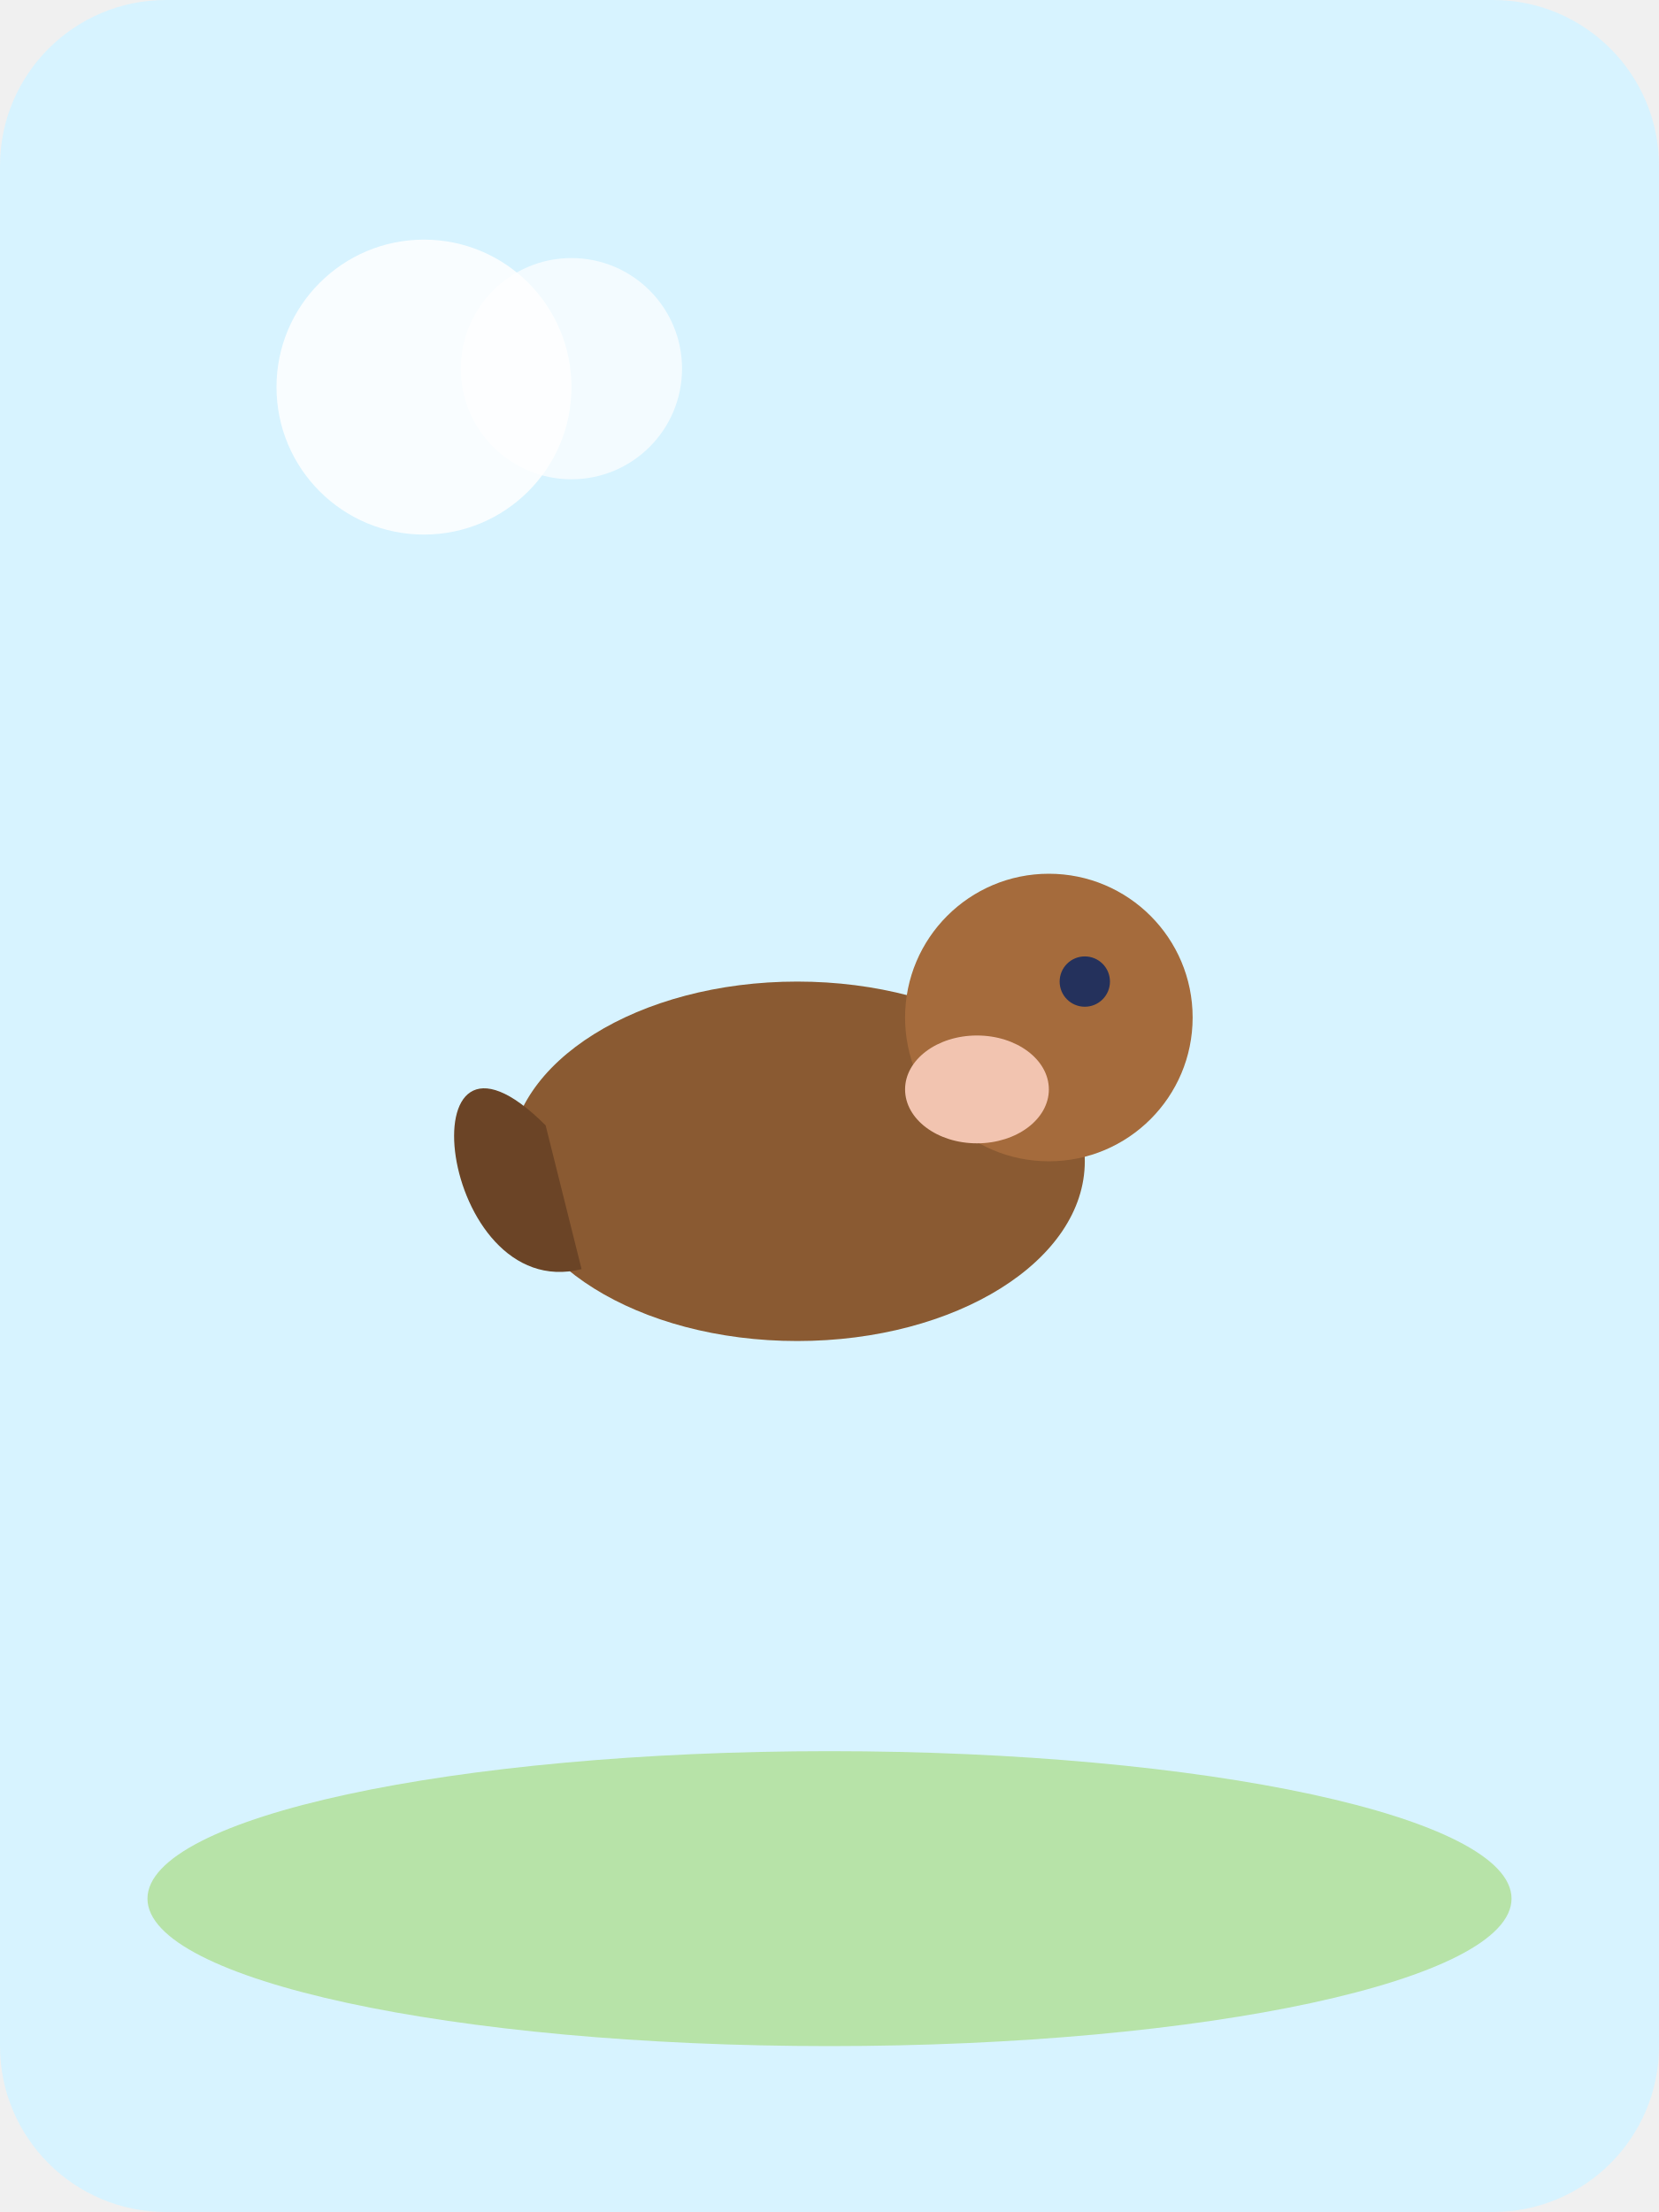
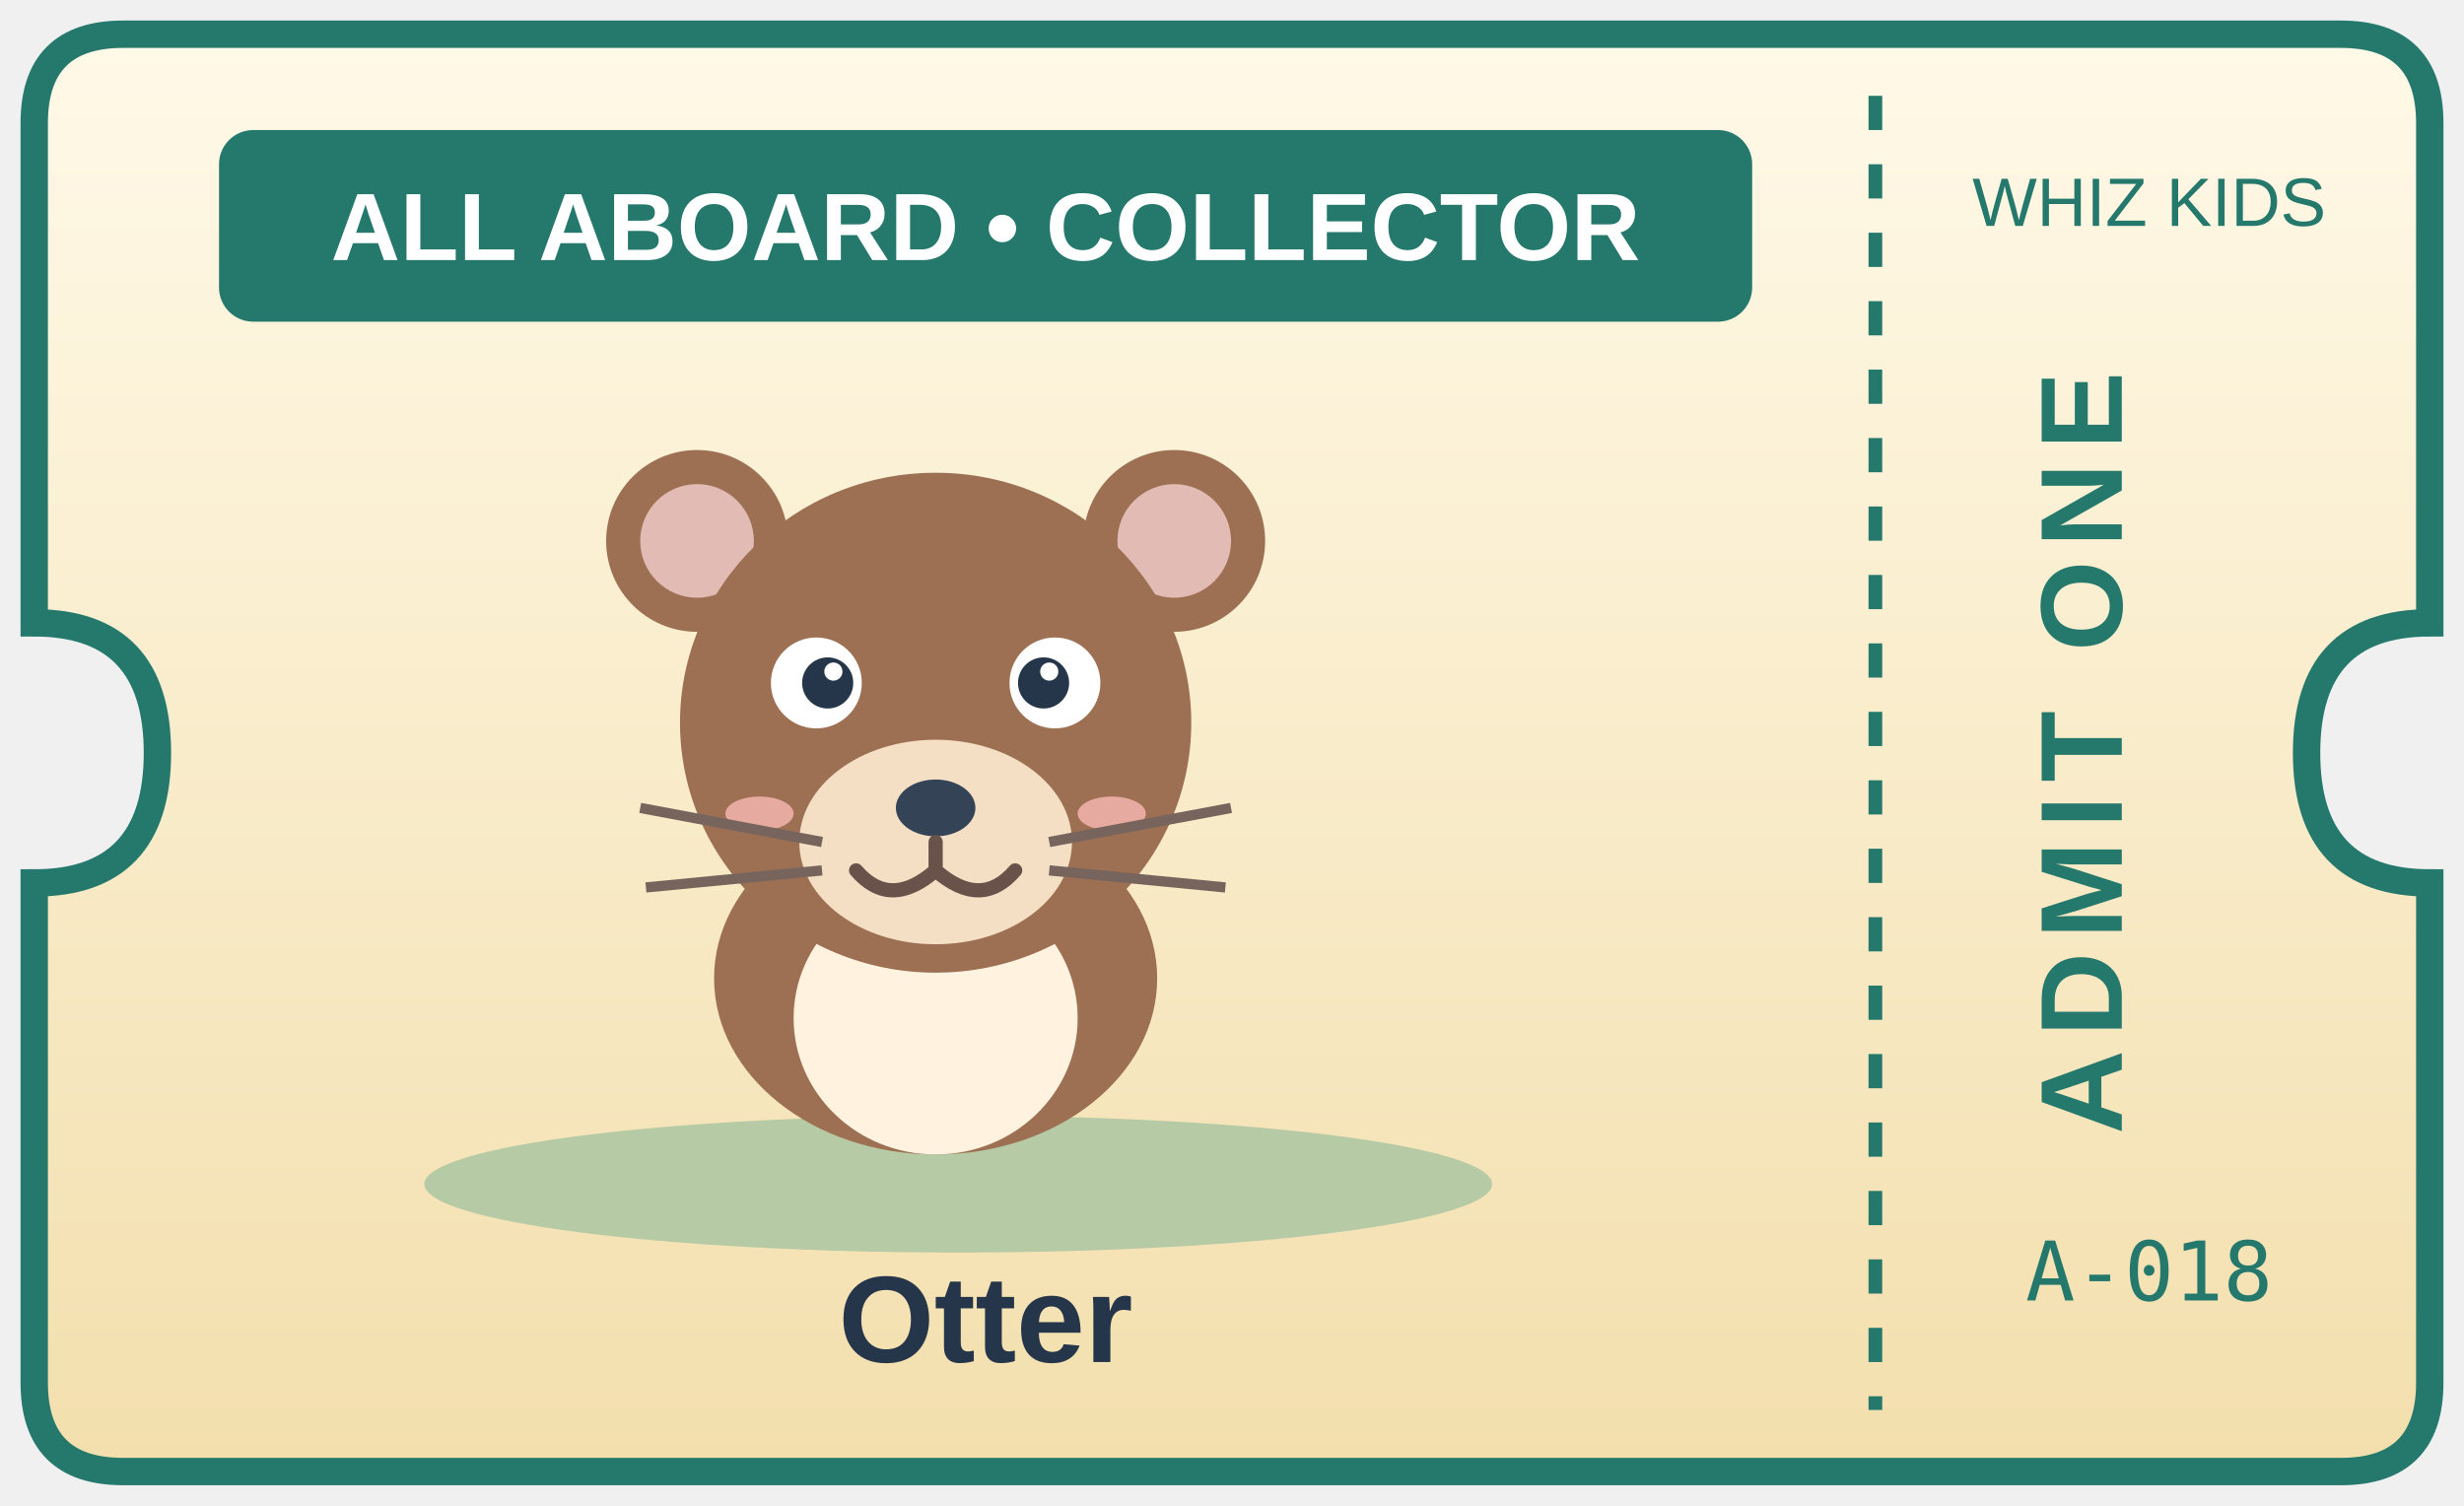
- <svg xmlns="http://www.w3.org/2000/svg" viewBox="0 0 180 240">
-   <rect width="180" height="240" rx="18" fill="#d7f3ff" />
-   <circle cx="46" cy="42" r="16" fill="#fff" opacity=".85" />
-   <circle cx="62" cy="40" r="12" fill="#fff" opacity=".7" />
-   <ellipse cx="90" cy="206" rx="74" ry="16" fill="#b7e3a8" />
-   <g transform="translate(28,48) scale(1.95)">
-     <ellipse cx="30" cy="40" rx="16" ry="10" fill="#8a5a32" />
-     <circle cx="44" cy="32" r="8" fill="#a56b3c" />
-     <ellipse cx="40" cy="36" rx="4" ry="3" fill="#f2c4b0" />
-     <circle cx="46" cy="30" r="1.4" fill="#24315c" />
-     <path d="M16 38 C8 30 10 48 18 46" fill="#6b4426" />
+ <svg xmlns="http://www.w3.org/2000/svg" viewBox="0 0 360 220">
+   <defs>
+     <linearGradient id="paper" x2="0" y2="1">
+       <stop stop-color="#fff9e8" />
+       <stop offset="1" stop-color="#f3dfad" />
+     </linearGradient>
+   </defs>
+   <path d="M18 5H342Q355 5 355 18V91Q337 91 337 110Q337 129 355 129V202Q355 215 342 215H18Q5 215 5 202V129Q23 129 23 110Q23 91 5 91V18Q5 5 18 5Z" fill="url(#paper)" stroke="#24786c" stroke-width="4" />
+   <path d="M274 14V206" stroke="#24786c" stroke-width="2" stroke-dasharray="5 5" />
+   <rect x="32" y="19" width="224" height="28" rx="5" fill="#24786c" />
+   <text x="144" y="38" text-anchor="middle" font-family="Arial,sans-serif" font-weight="bold" font-size="14" fill="white">ALL ABOARD • COLLECTOR</text>
+   <ellipse cx="140" cy="173" rx="78" ry="10" fill="#b6caa5" />
+   <g transform="translate(62,45) scale(.83)">
+     <ellipse cx="90" cy="118" rx="39" ry="31" fill="#9e7053" />
+     <ellipse cx="90" cy="125" rx="25" ry="24" fill="#fff3df" />
+     <circle cx="48" cy="41" r="16" fill="#9e7053" />
+     <circle cx="132" cy="41" r="16" fill="#9e7053" />
+     <circle cx="48" cy="41" r="10" fill="#e3bbb5" />
+     <circle cx="132" cy="41" r="10" fill="#e3bbb5" />
+     <ellipse cx="90" cy="73" rx="45" ry="44" fill="#9e7053" />
+     <ellipse cx="90" cy="94" rx="24" ry="18" fill="#f4dfc4" />
+     <circle cx="69" cy="66" r="8" fill="#fff" />
+     <circle cx="111" cy="66" r="8" fill="#fff" />
+     <circle cx="71" cy="66" r="4.5" fill="#25364a" />
+     <circle cx="109" cy="66" r="4.5" fill="#25364a" />
+     <circle cx="72" cy="64" r="1.6" fill="#fff" />
+     <circle cx="110" cy="64" r="1.6" fill="#fff" />
+     <ellipse cx="90" cy="88" rx="7" ry="5" fill="#344355" />
+     <path d="M90 94L90 99Q82 106 76 99M90 99Q98 106 104 99" fill="none" stroke="#68524a" stroke-width="2.5" stroke-linecap="round" />
+     <ellipse cx="59" cy="89" rx="6" ry="3" fill="#e7aaa0" />
+     <ellipse cx="121" cy="89" rx="6" ry="3" fill="#e7aaa0" />
+     <path d="M70 94L38 88M70 99L39 102M110 94L142 88M110 99L141 102" stroke="#77655d" stroke-width="1.8" />
  </g>
+   <text x="144" y="199" text-anchor="middle" font-family="Arial,sans-serif" font-weight="bold" font-size="18" fill="#25364a">Otter</text>
+   <text transform="translate(310,110) rotate(-90)" text-anchor="middle" font-family="Arial,sans-serif" font-weight="bold" font-size="17" letter-spacing="2" fill="#24786c">ADMIT ONE</text>
+   <text x="314" y="190" text-anchor="middle" font-family="monospace" font-size="12" fill="#24786c">A-018</text>
+   <text x="314" y="33" text-anchor="middle" font-family="Arial" font-size="10" fill="#24786c">WHIZ KIDS</text>
</svg>
